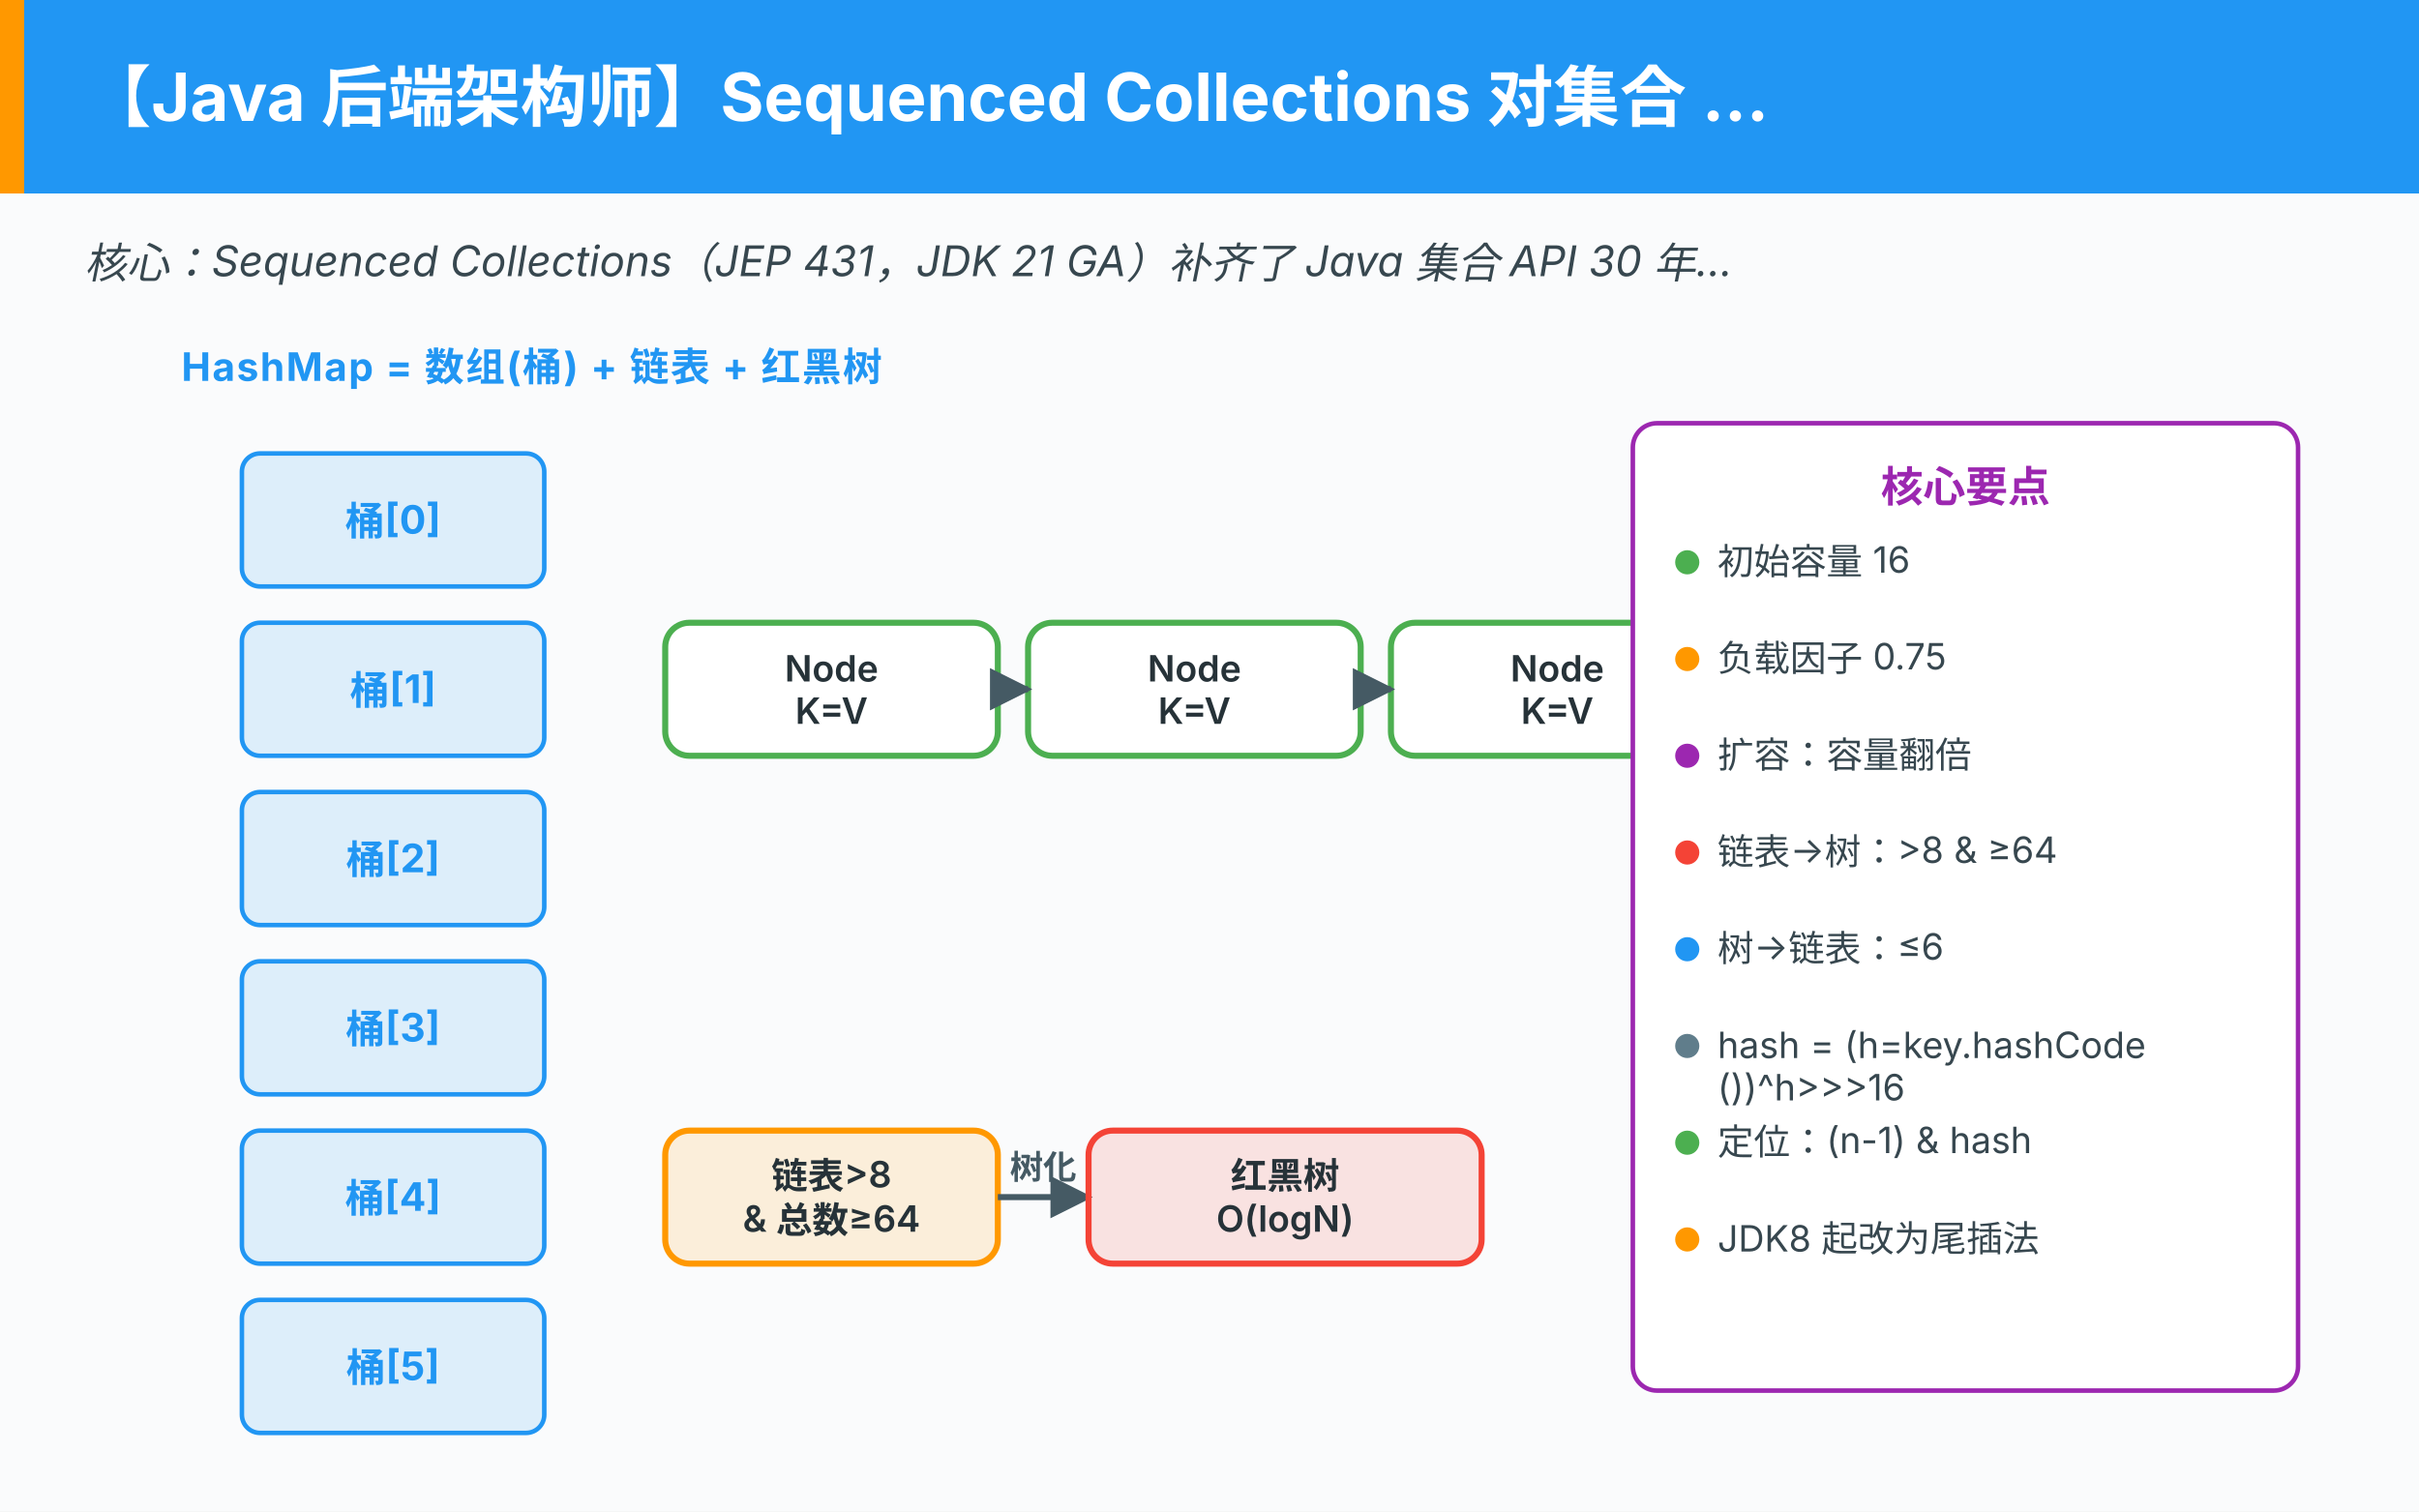
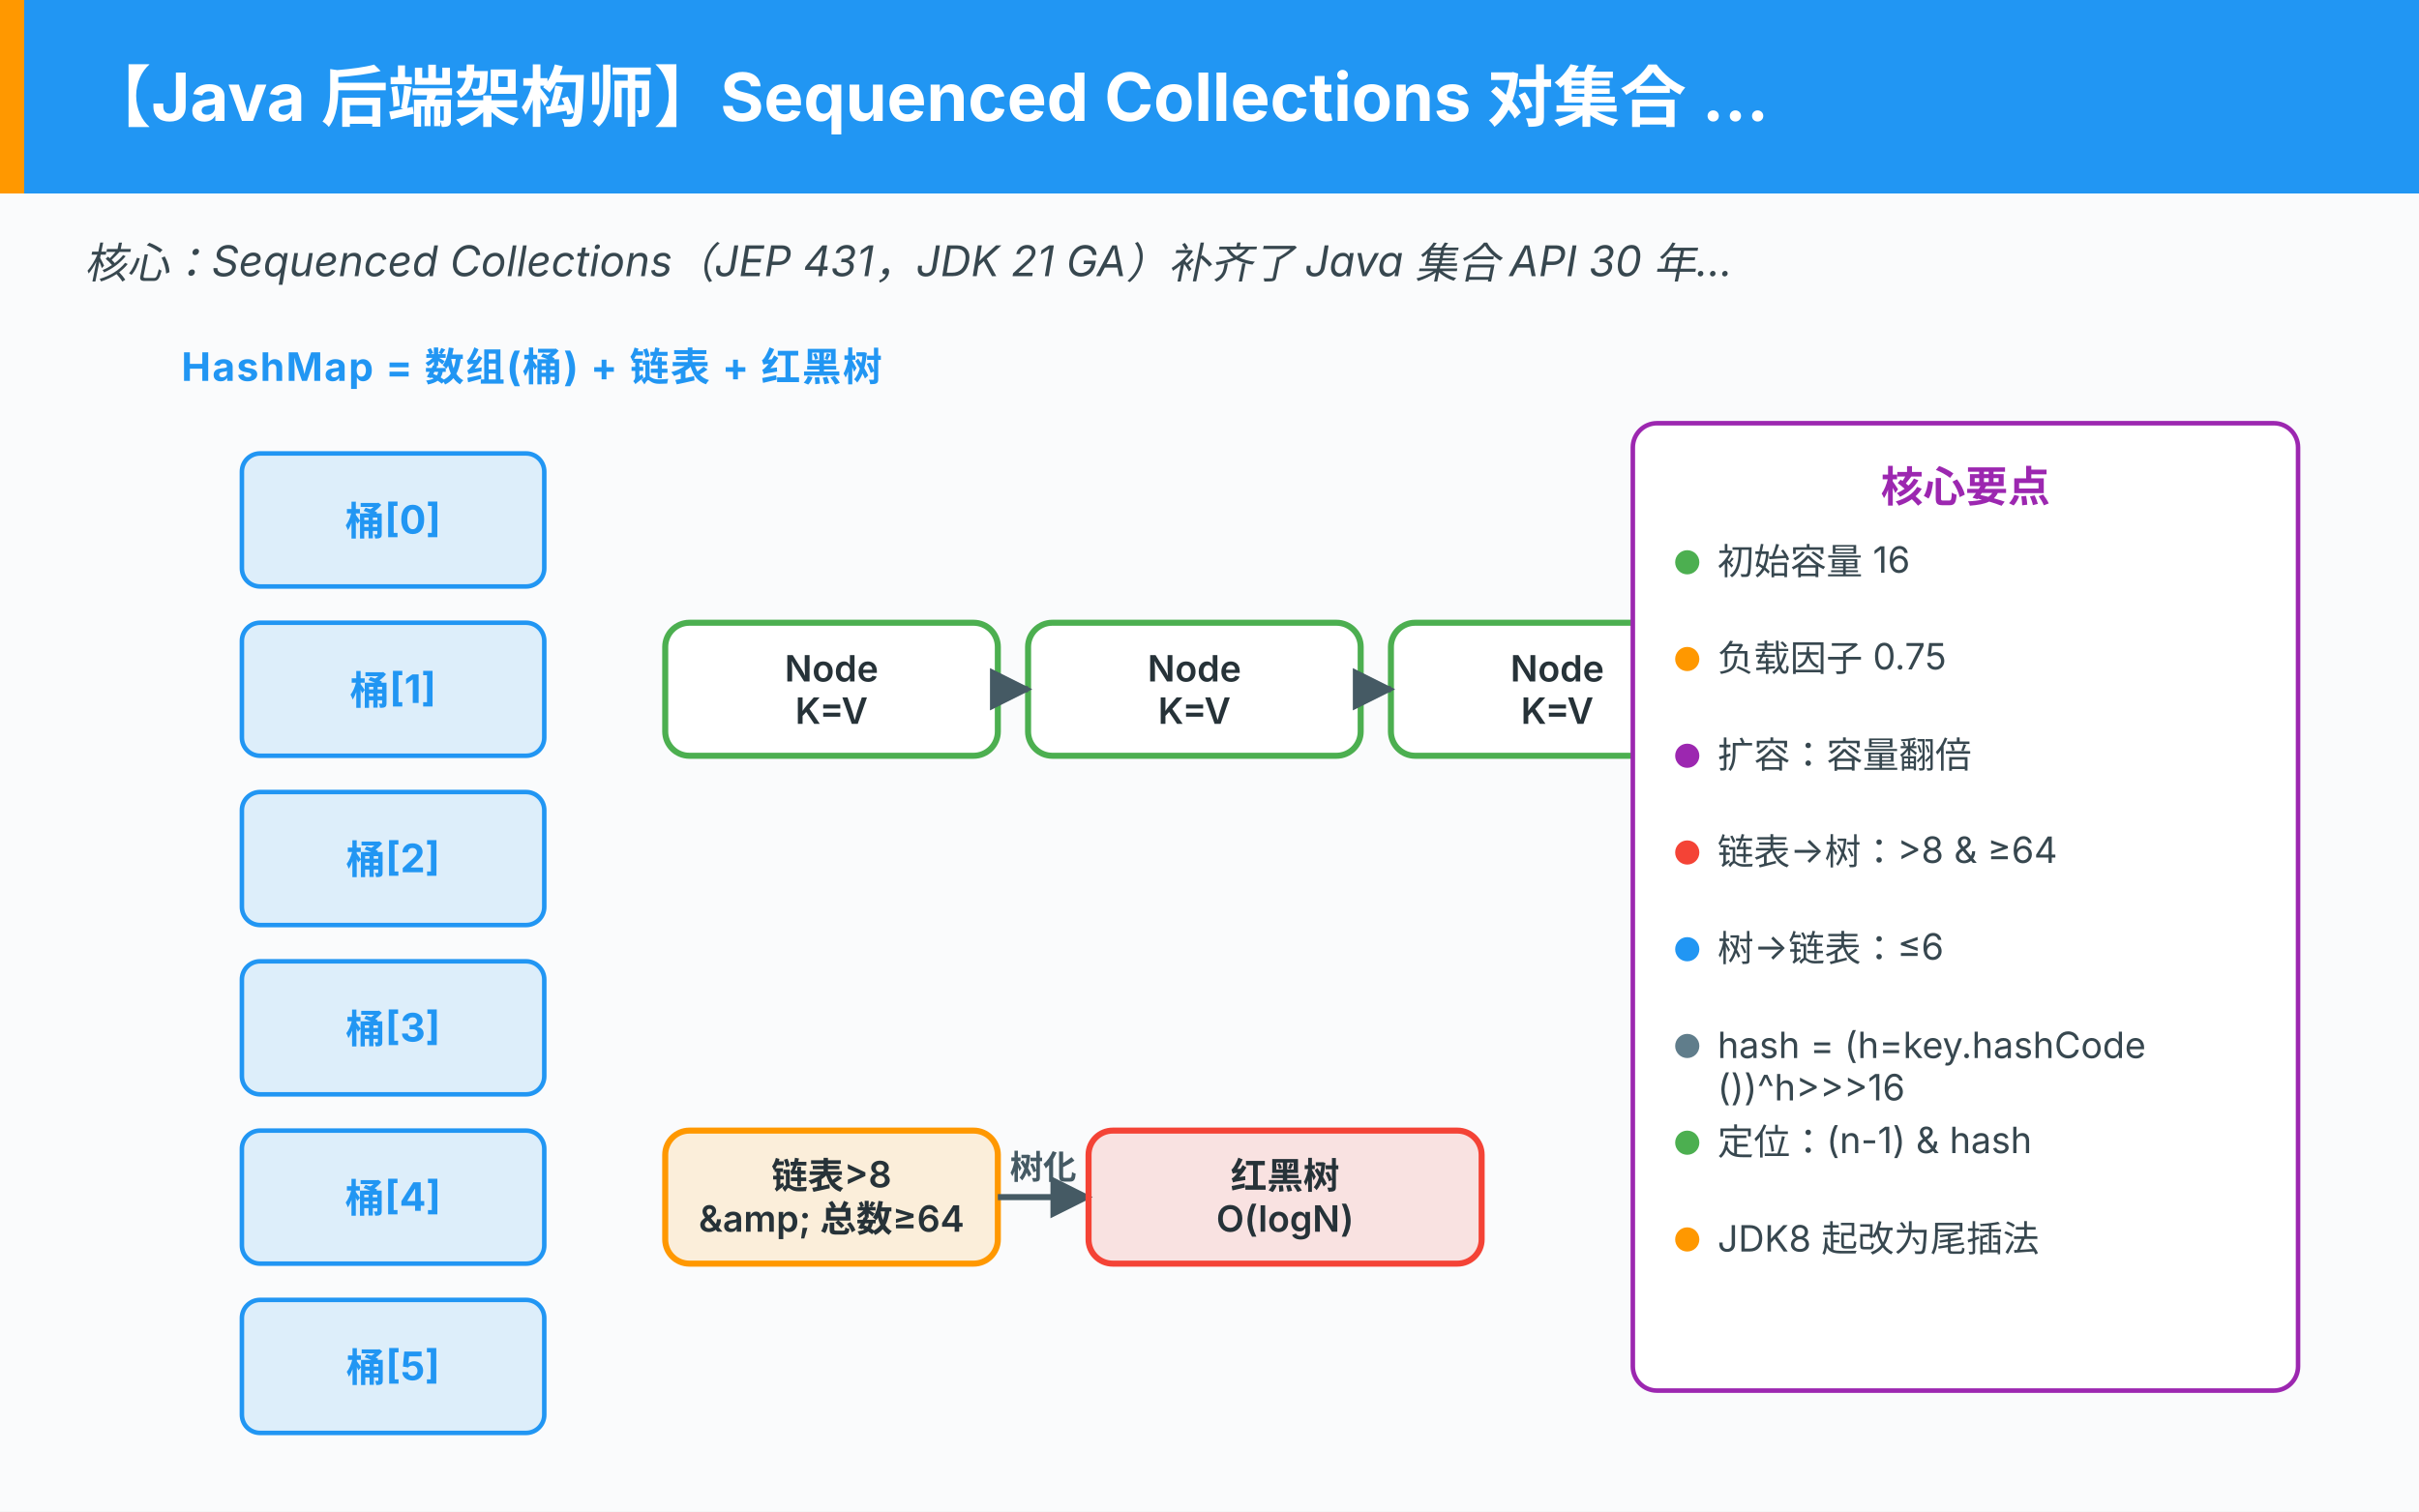
<svg xmlns="http://www.w3.org/2000/svg" viewBox="0 0 800 500" font-family="-apple-system, BlinkMacSystemFont, 'PingFang SC', 'Microsoft YaHei', sans-serif">
  <rect width="800" height="500" fill="#FAFBFC" />
  <rect x="0" y="0" width="800" height="64" fill="#2196F3" />
  <rect x="0" y="0" width="8" height="64" fill="#FF9800" />
  <text x="28" y="40" font-size="22" font-weight="700" fill="#FFFFFF" text-rendering="geometricPrecision">【Java 后端架构师】Sequenced Collections 对集合 …</text>
  <text x="28" y="552" font-size="0" />
  <text x="28" y="92" font-size="14" fill="#37474F" font-style="italic">核心：Sequenced Collections（JEP 431，JDK 21 GA）补齐了 Java 集合 API 30 年…</text>
  <defs>
    <marker id="arrow" viewBox="0 0 10 10" refX="9" refY="5" markerWidth="7" markerHeight="7" orient="auto-start-reverse">
      <path d="M0,0 L10,5 L0,10 z" fill="#455A64" />
    </marker>
    <marker id="arrowG" viewBox="0 0 10 10" refX="9" refY="5" markerWidth="7" markerHeight="7" orient="auto-start-reverse">
      <path d="M0,0 L10,5 L0,10 z" fill="#4CAF50" />
    </marker>
  </defs>
  <text x="60" y="126" font-size="13" fill="#2196F3" font-weight="700" letter-spacing="0.5">HashMap = 数组(桶) + 链表 + 红黑树</text>
  <rect x="80" y="150" width="100" height="44" rx="6" fill="#2196F322" stroke="#2196F3" stroke-width="1.5" />
  <text x="130" y="177" font-size="13" fill="#2196F3" text-anchor="middle" font-weight="700">桶[0]</text>
  <rect x="80" y="206" width="100" height="44" rx="6" fill="#2196F322" stroke="#2196F3" stroke-width="1.5" />
  <text x="130" y="233" font-size="13" fill="#2196F3" text-anchor="middle" font-weight="700">桶[1]</text>
  <rect x="80" y="262" width="100" height="44" rx="6" fill="#2196F322" stroke="#2196F3" stroke-width="1.5" />
  <text x="130" y="289" font-size="13" fill="#2196F3" text-anchor="middle" font-weight="700">桶[2]</text>
  <rect x="80" y="318" width="100" height="44" rx="6" fill="#2196F322" stroke="#2196F3" stroke-width="1.5" />
  <text x="130" y="345" font-size="13" fill="#2196F3" text-anchor="middle" font-weight="700">桶[3]</text>
  <rect x="80" y="374" width="100" height="44" rx="6" fill="#2196F322" stroke="#2196F3" stroke-width="1.5" />
  <text x="130" y="401" font-size="13" fill="#2196F3" text-anchor="middle" font-weight="700">桶[4]</text>
  <rect x="80" y="430" width="100" height="44" rx="6" fill="#2196F322" stroke="#2196F3" stroke-width="1.5" />
  <text x="130" y="457" font-size="13" fill="#2196F3" text-anchor="middle" font-weight="700">桶[5]</text>
  <rect x="220" y="206" width="110" height="44" rx="8" fill="#FFFFFF" stroke="#4CAF50" stroke-width="2" />
  <text x="275" y="221" font-size="12" fill="#263238" text-anchor="middle" dominant-baseline="middle" font-weight="600">Node</text>
  <text x="275" y="235" font-size="12" fill="#263238" text-anchor="middle" dominant-baseline="middle" font-weight="600">K=V</text>
  <rect x="340" y="206" width="110" height="44" rx="8" fill="#FFFFFF" stroke="#4CAF50" stroke-width="2" />
  <text x="395" y="221" font-size="12" fill="#263238" text-anchor="middle" dominant-baseline="middle" font-weight="600">Node</text>
  <text x="395" y="235" font-size="12" fill="#263238" text-anchor="middle" dominant-baseline="middle" font-weight="600">K=V</text>
  <line x1="330" y1="228" x2="340" y2="228" stroke="#455A64" stroke-width="2" marker-end="url(#arrow)" />
  <rect x="460" y="206" width="110" height="44" rx="8" fill="#FFFFFF" stroke="#4CAF50" stroke-width="2" />
  <text x="515" y="221" font-size="12" fill="#263238" text-anchor="middle" dominant-baseline="middle" font-weight="600">Node</text>
  <text x="515" y="235" font-size="12" fill="#263238" text-anchor="middle" dominant-baseline="middle" font-weight="600">K=V</text>
  <line x1="450" y1="228" x2="460" y2="228" stroke="#455A64" stroke-width="2" marker-end="url(#arrow)" />
  <rect x="220" y="374" width="110" height="44" rx="8" fill="#FF980022" stroke="#FF9800" stroke-width="2" />
  <text x="275" y="389" font-size="12" fill="#263238" text-anchor="middle" dominant-baseline="middle" font-weight="600">链表&gt;8</text>
-   <text x="275" y="403" font-size="12" fill="#263238" text-anchor="middle" dominant-baseline="middle" font-weight="600">&amp; 总数≥64</text>
+   <text x="275" y="403" font-size="12" fill="#263238" text-anchor="middle" dominant-baseline="middle" font-weight="600">&amp;amp; 总数≥64</text>
  <line x1="330" y1="396" x2="360" y2="396" stroke="#455A64" stroke-width="2" marker-end="url(#arrow)" />
  <text x="345" y="390" font-size="11" fill="#455A64" text-anchor="middle" font-weight="600">树化</text>
  <rect x="360" y="374" width="130" height="44" rx="8" fill="#f4433622" stroke="#f44336" stroke-width="2" />
  <text x="425" y="389" font-size="12" fill="#263238" text-anchor="middle" dominant-baseline="middle" font-weight="600">红黑树</text>
  <text x="425" y="403" font-size="12" fill="#263238" text-anchor="middle" dominant-baseline="middle" font-weight="600">O(logN)</text>
  <rect x="540" y="140" width="220" height="320" rx="8" fill="#FFFFFF" stroke="#9C27B0" stroke-width="1.5" />
  <text x="650" y="166" font-size="14" fill="#9C27B0" text-anchor="middle" font-weight="700">核心要点</text>
  <circle cx="558" cy="186" r="4" fill="#4CAF50" />
  <text x="568" y="190" font-size="12" fill="#37474F">初始容量 16</text>
  <circle cx="558" cy="218" r="4" fill="#FF9800" />
  <text x="568" y="222" font-size="12" fill="#37474F">负载因子 0.75</text>
  <circle cx="558" cy="250" r="4" fill="#9C27B0" />
  <text x="568" y="254" font-size="12" fill="#37474F">扩容：容量翻倍</text>
  <circle cx="558" cy="282" r="4" fill="#f44336" />
  <text x="568" y="286" font-size="12" fill="#37474F">链表→树：&gt;8 &amp; ≥64</text>
  <circle cx="558" cy="314" r="4" fill="#2196F3" />
  <text x="568" y="318" font-size="12" fill="#37474F">树→链表：≤6</text>
  <circle cx="558" cy="346" r="4" fill="#607D8B" />
  <text x="568" y="350" font-size="12" fill="#37474F">hash = (h=key.hashCode</text>
  <text x="568" y="364" font-size="12" fill="#37474F">())^h&gt;&gt;&gt;16</text>
  <circle cx="558" cy="378" r="4" fill="#4CAF50" />
  <text x="568" y="382" font-size="12" fill="#37474F">定位：(n-1) &amp; hash</text>
  <circle cx="558" cy="410" r="4" fill="#FF9800" />
  <text x="568" y="414" font-size="12" fill="#37474F">JDK8 起改为尾插法</text>
</svg>
